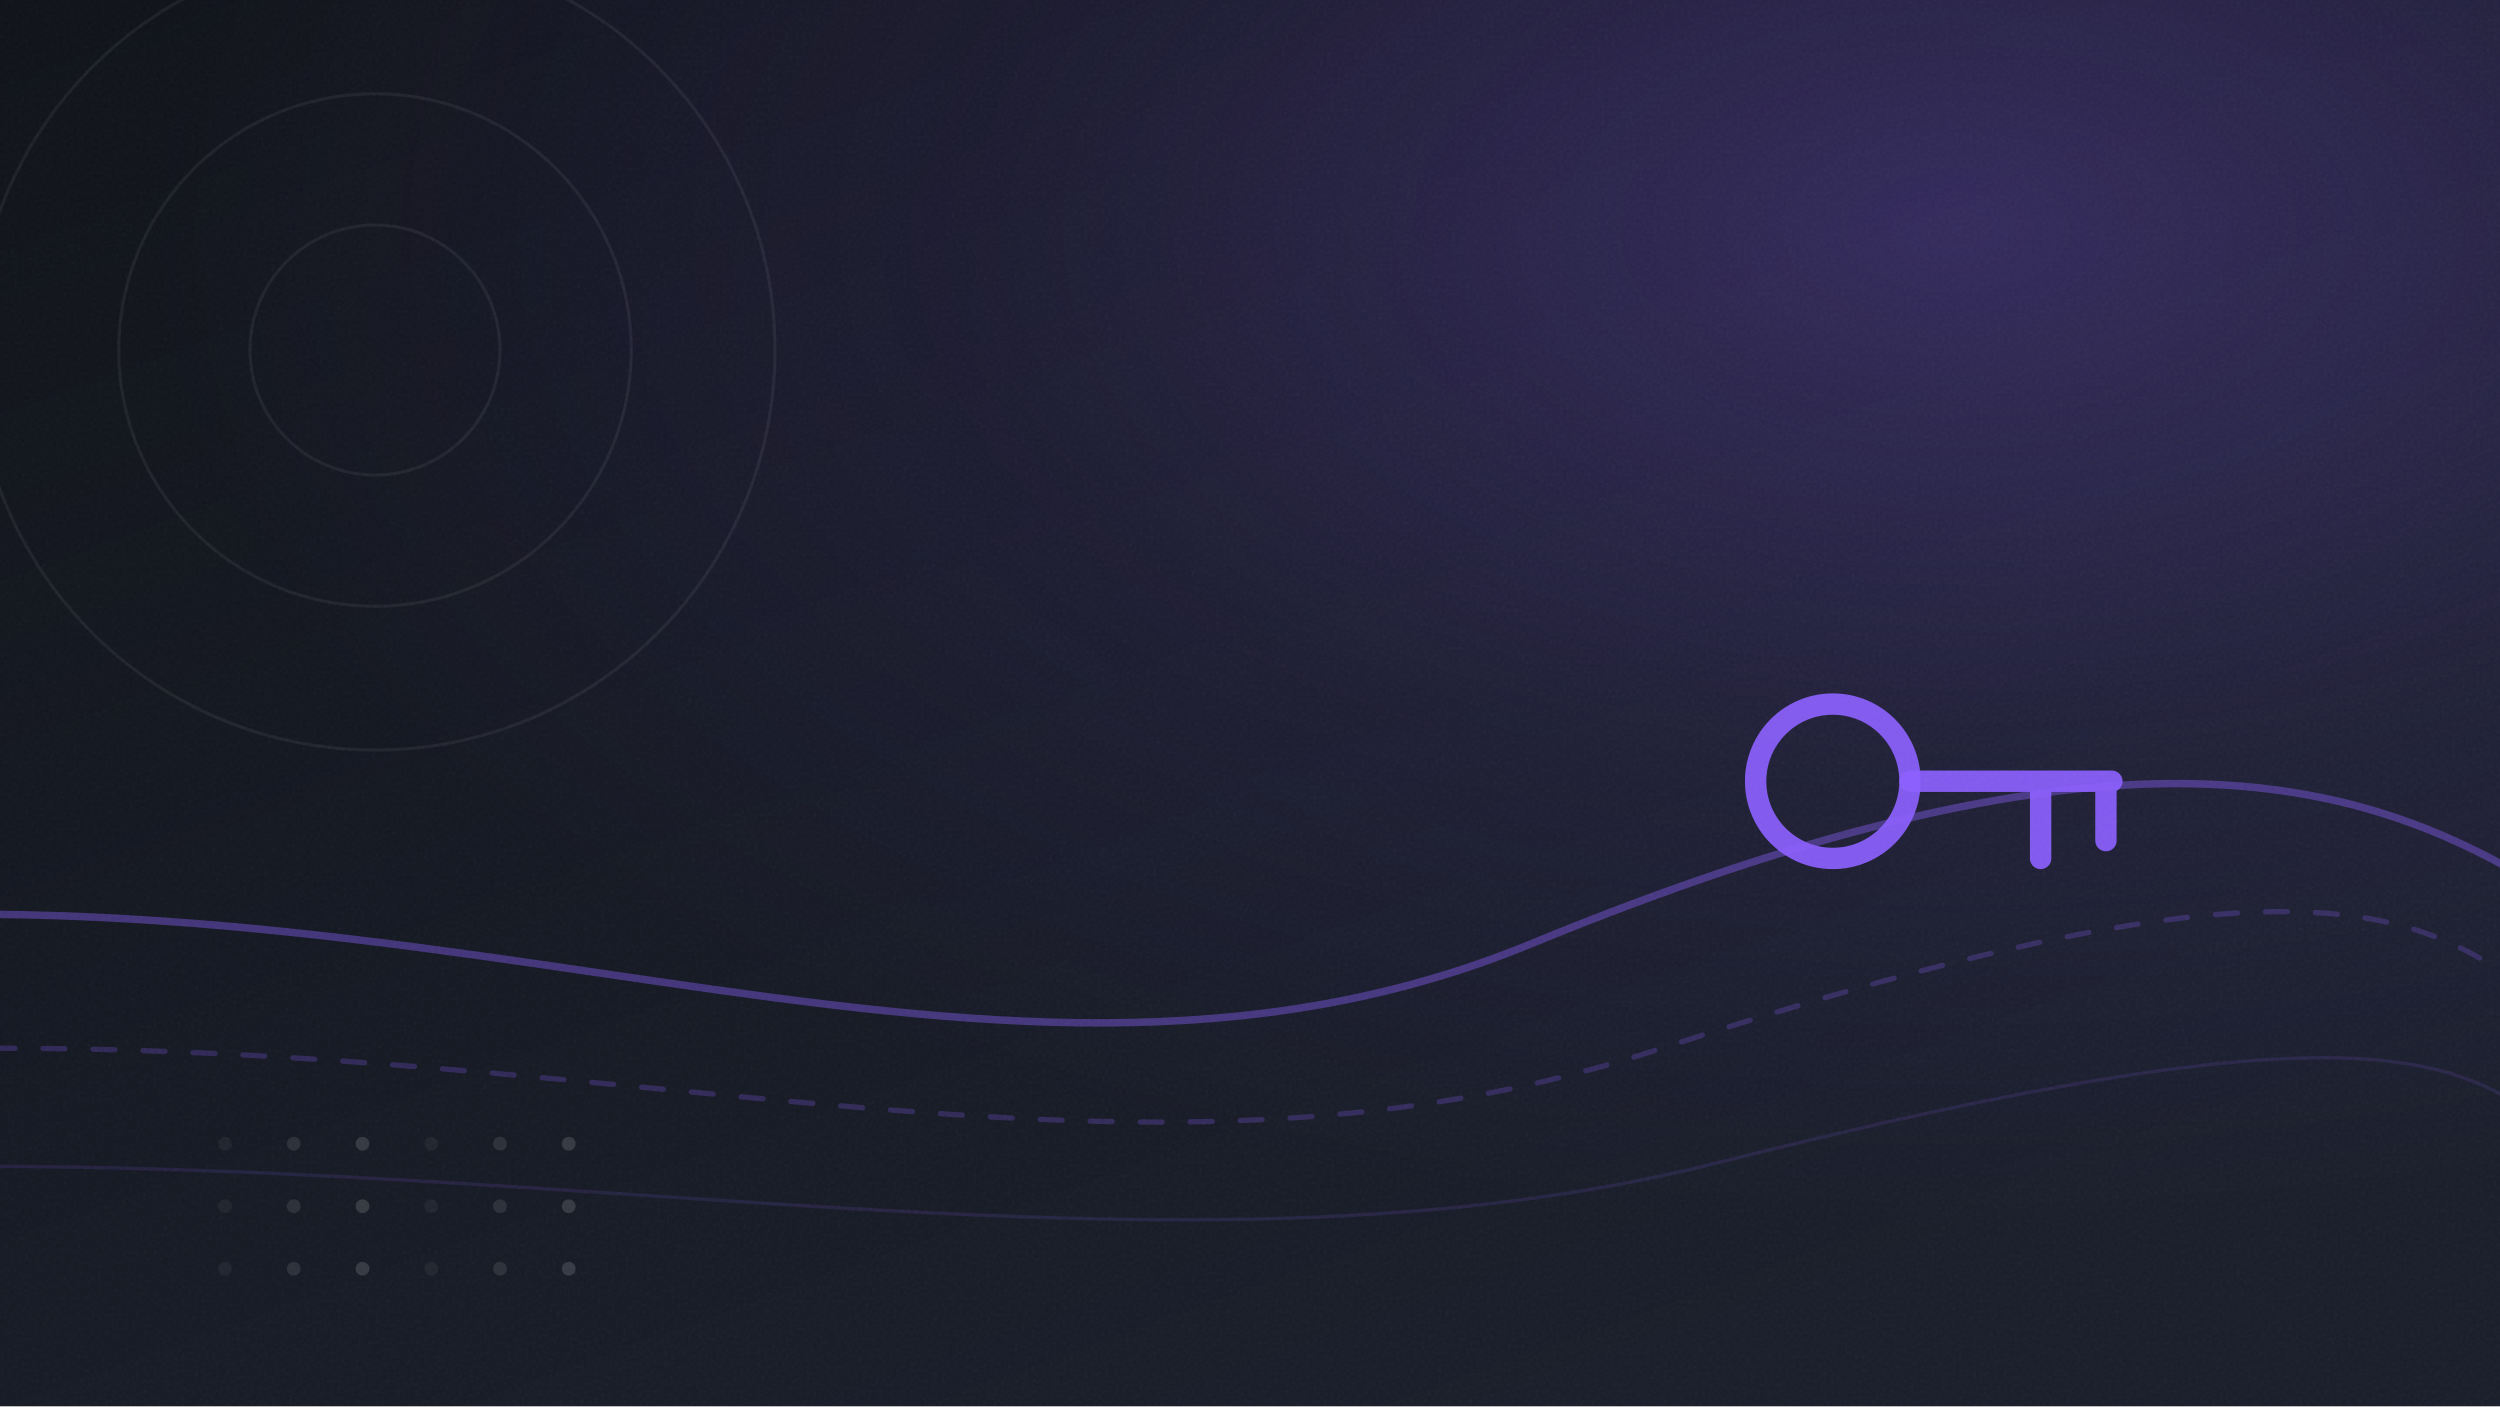
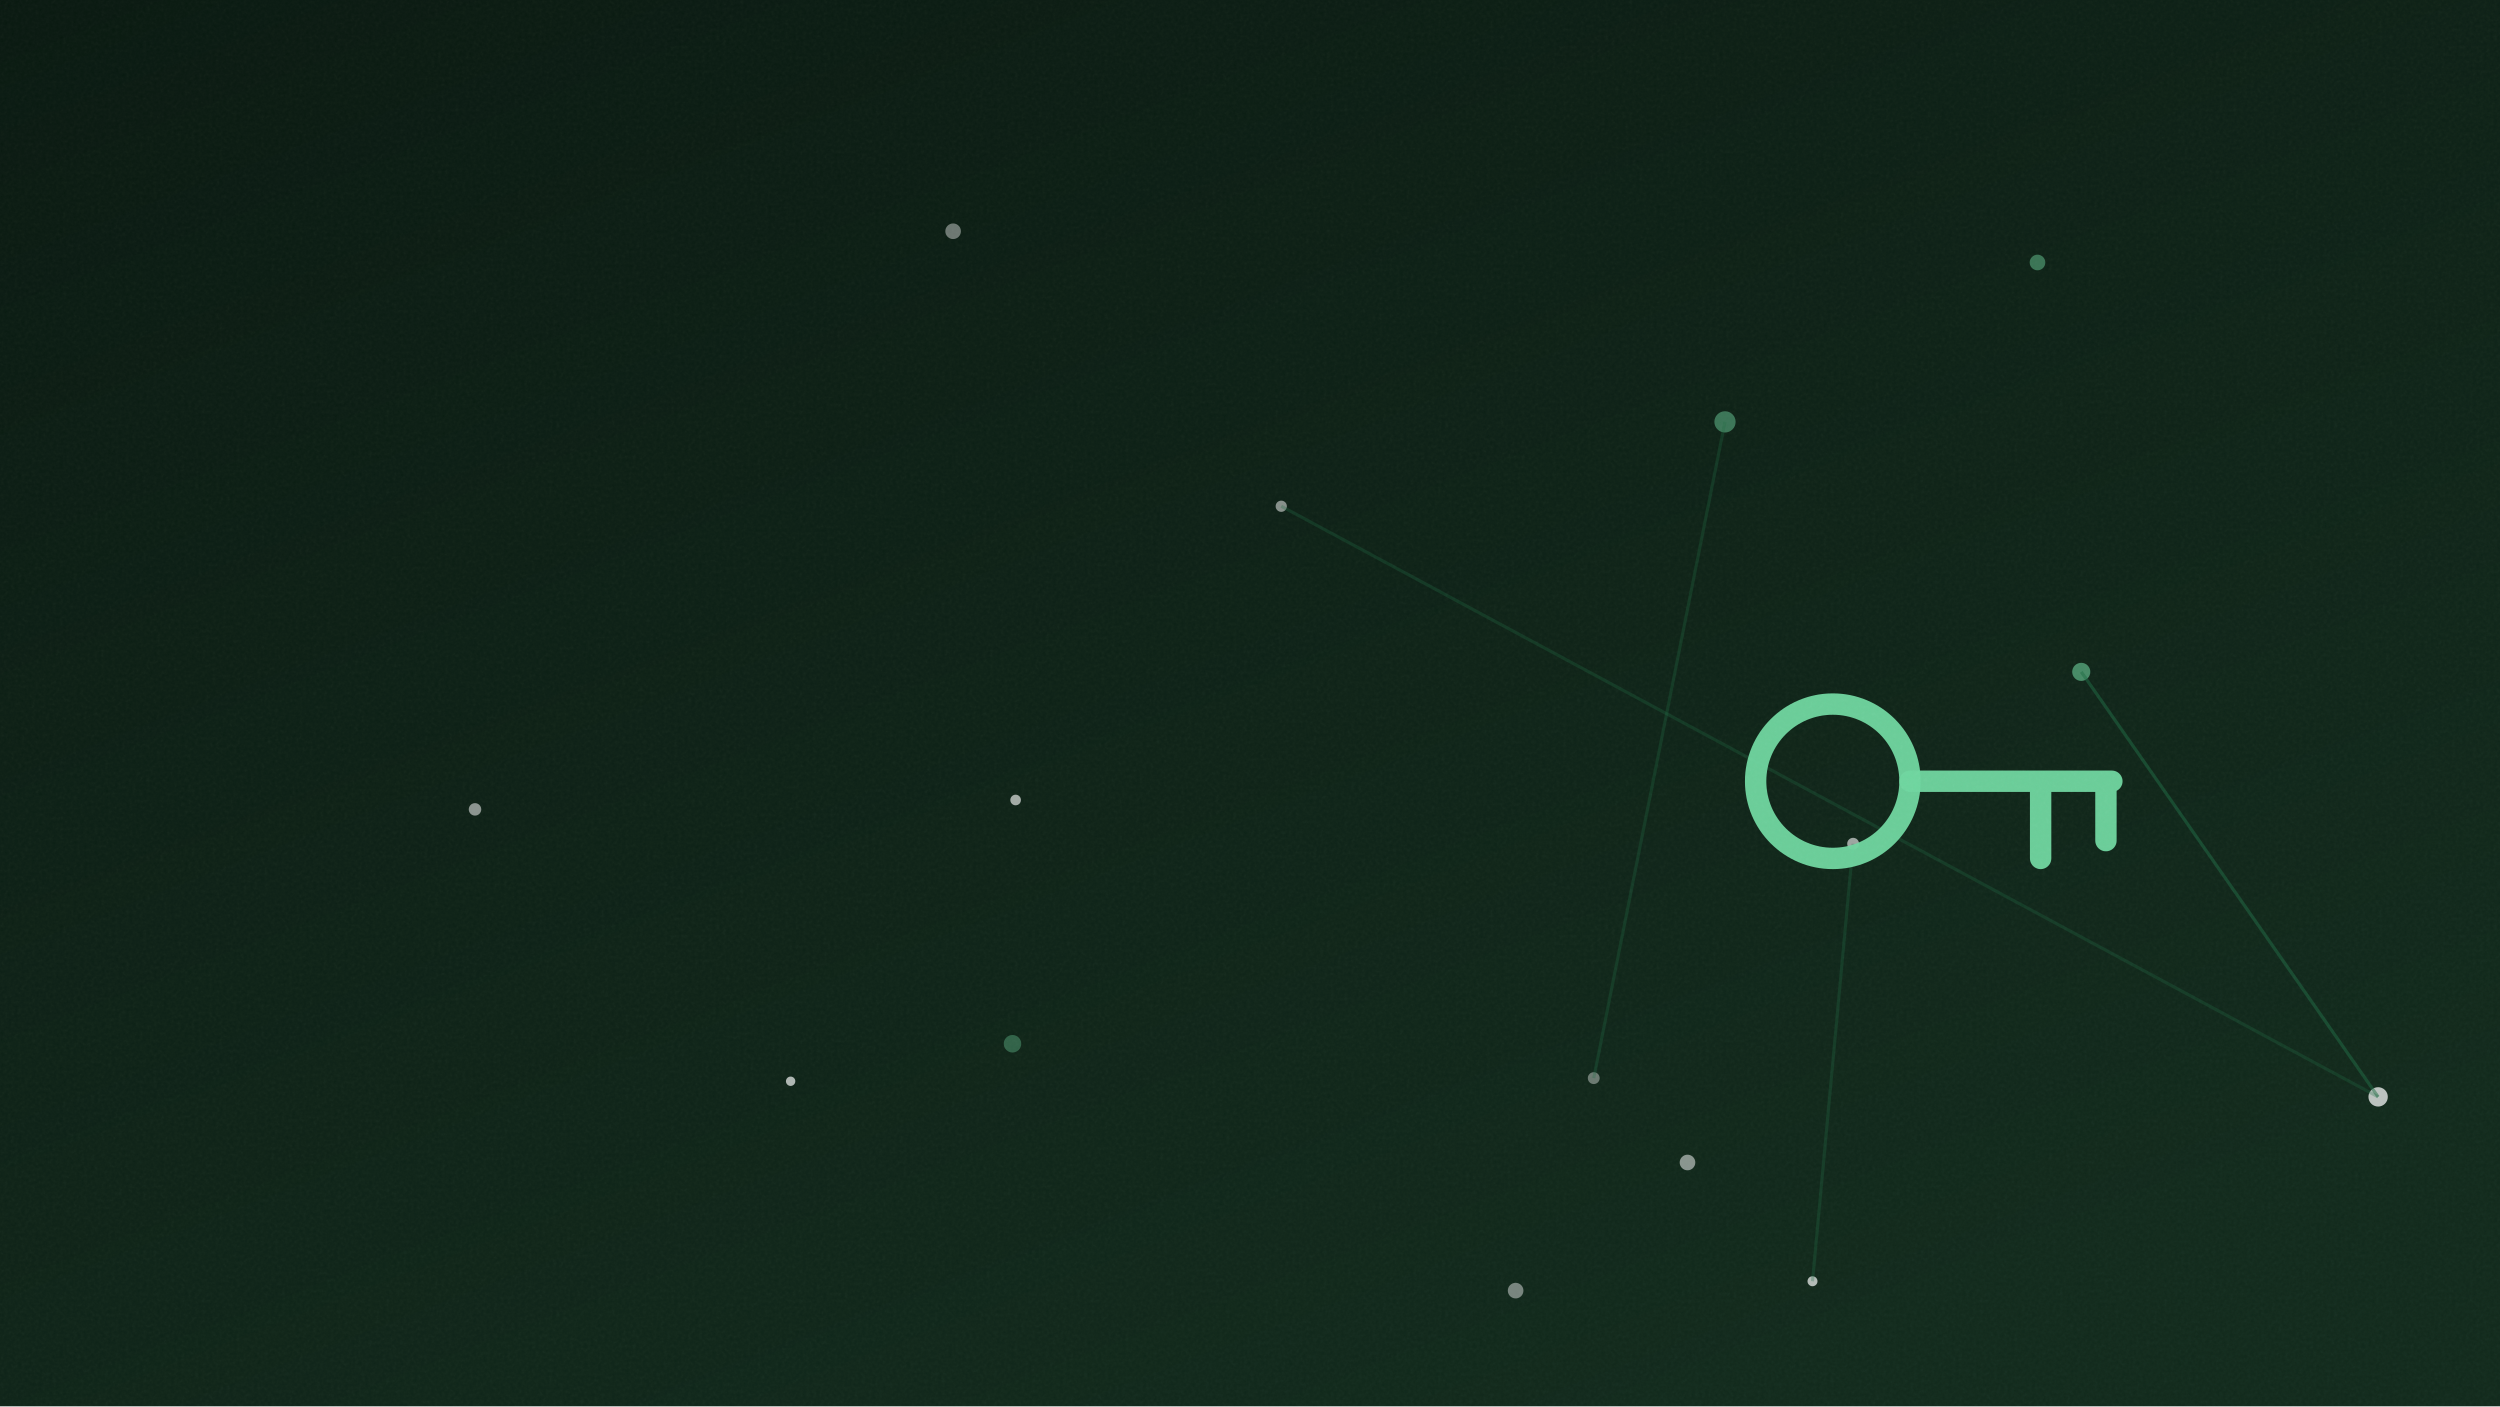
<svg xmlns="http://www.w3.org/2000/svg" width="800" height="450" viewBox="0 0 800 450">
  <defs>
-     <linearGradient id="bg" x1="0" y1="0" x2="0.65" y2="1">
-       <stop offset="0" stop-color="#0e1118" />
-       <stop offset="1" stop-color="#181d29" />
+     <linearGradient id="bg" x1="0" y1="0" x2="0.7" y2="1">
+       <stop offset="0" stop-color="#08180f" />
+       <stop offset="1" stop-color="#10291b" />
    </linearGradient>
-     <radialGradient id="glow" cx="0.78" cy="0.16" r="0.72">
-       <stop offset="0" stop-color="#8b5fff" stop-opacity="0.27" />
-       <stop offset="0.55" stop-color="#8b5fff" stop-opacity="0.08" />
-       <stop offset="1" stop-color="#8b5fff" stop-opacity="0" />
+     <radialGradient id="glowA" cx="0.78" cy="0.16" r="0.7">
+       <stop offset="0" stop-color="#1f6b45" stop-opacity="0.3" />
+       <stop offset="1" stop-color="#1f6b45" stop-opacity="0" />
+     </radialGradient>
+     <radialGradient id="glowB" cx="0.15" cy="0.85" r="0.6">
+       <stop offset="0" stop-color="#1f6b45" stop-opacity="0.18" />
+       <stop offset="1" stop-color="#1f6b45" stop-opacity="0" />
    </radialGradient>
    <filter id="grain">
      <feTurbulence type="fractalNoise" baseFrequency="0.9" numOctaves="2" stitchTiles="stitch" />
      <feColorMatrix type="saturate" values="0" />
      <feComponentTransfer>
        <feFuncA type="linear" slope="0.05" />
      </feComponentTransfer>
      <feComposite operator="over" in2="SourceGraphic" />
    </filter>
  </defs>
  <rect width="800" height="450" fill="url(#bg)" />
-   <rect width="800" height="450" fill="url(#glow)" />
-   <g fill="none" stroke="#ffffff" stroke-opacity="0.06">
-     <circle cx="120" cy="112" r="128" />
-     <circle cx="120" cy="112" r="82" />
-     <circle cx="120" cy="112" r="40" />
-   </g>
-   <path d="M -130.0 302.0 C 130.0 260.0, 310.0 376.0, 490.0 302.0 S 750.0 246.0, 810.0 282.0" fill="none" stroke="#8b5fff" stroke-opacity="0.4" stroke-width="2.4" stroke-linecap="round" />
-   <path d="M -130.0 342.0 C 160.0 312.0, 340.0 398.0, 530.0 336.0 S 770.0 286.0, 810.0 318.0" fill="none" stroke="#8b5fff" stroke-opacity="0.24" stroke-width="1.7" stroke-dasharray="7 9" stroke-linecap="round" />
-   <path d="M -130.0 378.0 C 140.0 356.0, 360.0 420.0, 550.0 372.0 S 780.0 336.0, 810.0 356.0" fill="none" stroke="#8b5fff" stroke-opacity="0.13" stroke-width="1.1" stroke-linecap="round" />
-   <circle cx="72" cy="366" r="2.2" fill="#ffffff" fill-opacity="0.05" />
-   <circle cx="94" cy="366" r="2.2" fill="#ffffff" fill-opacity="0.095" />
-   <circle cx="116" cy="366" r="2.2" fill="#ffffff" fill-opacity="0.14" />
-   <circle cx="138" cy="366" r="2.2" fill="#ffffff" fill-opacity="0.05" />
-   <circle cx="160" cy="366" r="2.2" fill="#ffffff" fill-opacity="0.095" />
-   <circle cx="182" cy="366" r="2.2" fill="#ffffff" fill-opacity="0.14" />
-   <circle cx="72" cy="386" r="2.2" fill="#ffffff" fill-opacity="0.05" />
-   <circle cx="94" cy="386" r="2.2" fill="#ffffff" fill-opacity="0.095" />
-   <circle cx="116" cy="386" r="2.2" fill="#ffffff" fill-opacity="0.14" />
-   <circle cx="138" cy="386" r="2.2" fill="#ffffff" fill-opacity="0.05" />
-   <circle cx="160" cy="386" r="2.2" fill="#ffffff" fill-opacity="0.095" />
-   <circle cx="182" cy="386" r="2.2" fill="#ffffff" fill-opacity="0.14" />
-   <circle cx="72" cy="406" r="2.2" fill="#ffffff" fill-opacity="0.05" />
-   <circle cx="94" cy="406" r="2.2" fill="#ffffff" fill-opacity="0.095" />
-   <circle cx="116" cy="406" r="2.2" fill="#ffffff" fill-opacity="0.14" />
-   <circle cx="138" cy="406" r="2.2" fill="#ffffff" fill-opacity="0.05" />
-   <circle cx="160" cy="406" r="2.2" fill="#ffffff" fill-opacity="0.095" />
-   <circle cx="182" cy="406" r="2.2" fill="#ffffff" fill-opacity="0.14" />
-   <g transform="translate(520 155) scale(1.9)" fill="none" stroke="#8b5fff" stroke-opacity="0.92" stroke-width="3.6" stroke-linecap="round" stroke-linejoin="round">
+   <circle cx="552" cy="135" r="3.4" fill="#6fd6a0" fill-opacity="0.47" />
+   <circle cx="593" cy="270" r="1.9" fill="#ffffff" fill-opacity="0.59" />
+   <circle cx="253" cy="346" r="1.5" fill="#ffffff" fill-opacity="0.67" />
+   <circle cx="485" cy="413" r="2.5" fill="#ffffff" fill-opacity="0.43" />
+   <circle cx="666" cy="215" r="2.9" fill="#6fd6a0" fill-opacity="0.57" />
+   <circle cx="540" cy="372" r="2.5" fill="#ffffff" fill-opacity="0.51" />
+   <circle cx="410" cy="162" r="1.8" fill="#ffffff" fill-opacity="0.50" />
+   <circle cx="761" cy="351" r="3.1" fill="#ffffff" fill-opacity="0.72" />
+   <circle cx="324" cy="334" r="2.8" fill="#6fd6a0" fill-opacity="0.35" />
+   <circle cx="325" cy="256" r="1.7" fill="#ffffff" fill-opacity="0.62" />
+   <circle cx="580" cy="410" r="1.6" fill="#ffffff" fill-opacity="0.68" />
+   <circle cx="305" cy="74" r="2.5" fill="#ffffff" fill-opacity="0.40" />
+   <circle cx="652" cy="84" r="2.5" fill="#6fd6a0" fill-opacity="0.46" />
+   <circle cx="510" cy="345" r="1.9" fill="#ffffff" fill-opacity="0.38" />
+   <circle cx="152" cy="259" r="2.0" fill="#ffffff" fill-opacity="0.52" />
+   <line x1="410" y1="162" x2="761" y2="351" stroke="#1f6b45" stroke-opacity="0.3" stroke-width="1" />
+   <line x1="510" y1="345" x2="552" y2="135" stroke="#1f6b45" stroke-opacity="0.3" stroke-width="1" />
+   <line x1="666" y1="215" x2="761" y2="351" stroke="#1f6b45" stroke-opacity="0.3" stroke-width="1" />
+   <line x1="761" y1="351" x2="666" y2="215" stroke="#1f6b45" stroke-opacity="0.3" stroke-width="1" />
+   <line x1="593" y1="270" x2="580" y2="410" stroke="#1f6b45" stroke-opacity="0.3" stroke-width="1" />
+   <g transform="translate(520 155) scale(1.9)" fill="none" stroke="#6fd6a0" stroke-opacity="0.95" stroke-width="3.6" stroke-linecap="round" stroke-linejoin="round">
    <circle cx="35" cy="50" r="13" />
    <path d="M48 50 H82 M70 50 V63 M81 50 V60" />
  </g>
  <rect width="800" height="450" filter="url(#grain)" fill="transparent" />
</svg>
